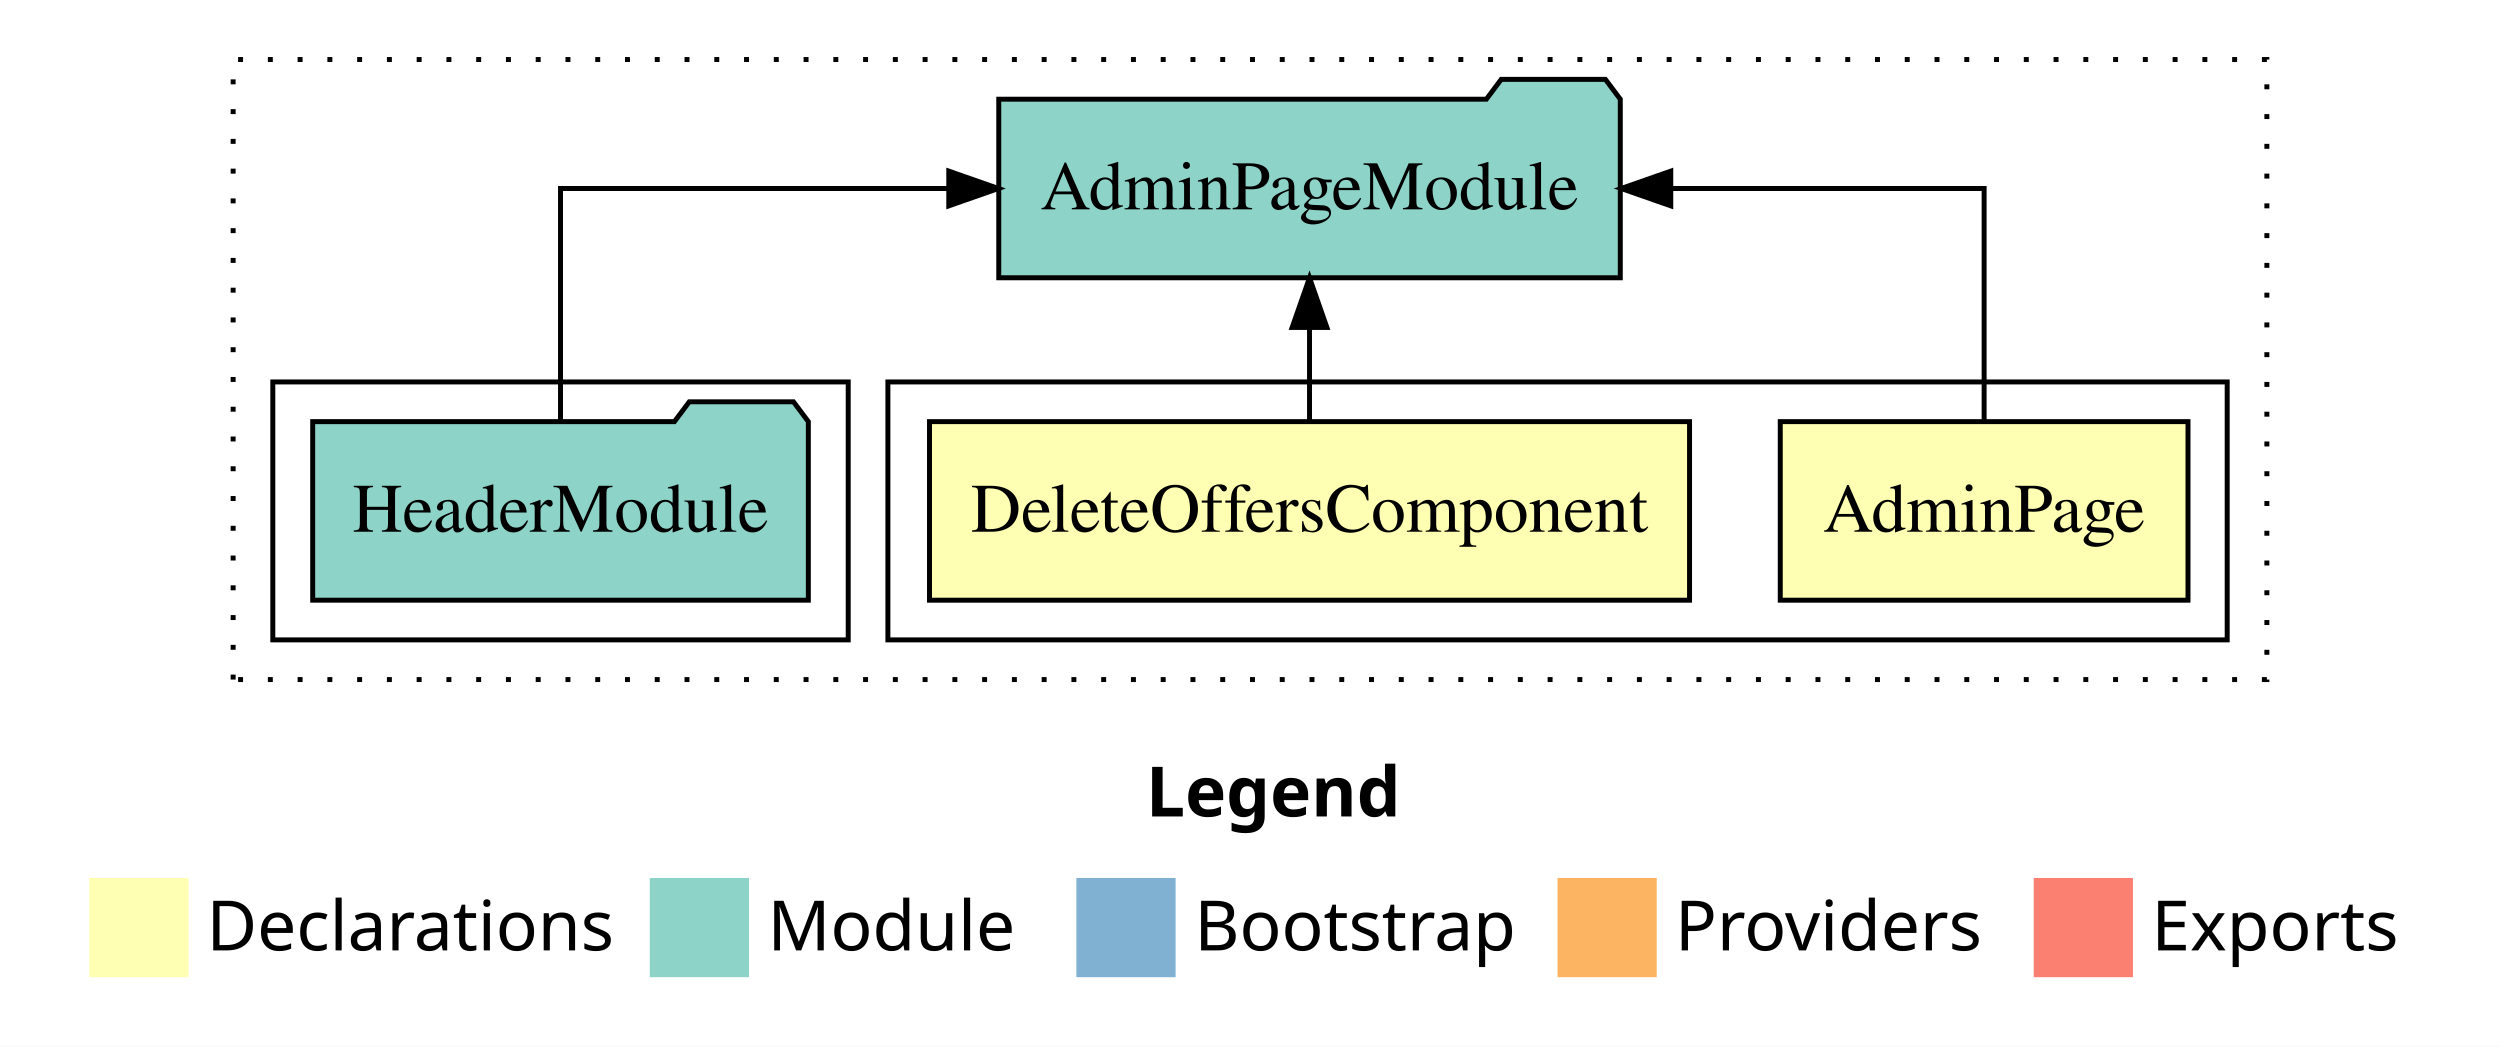
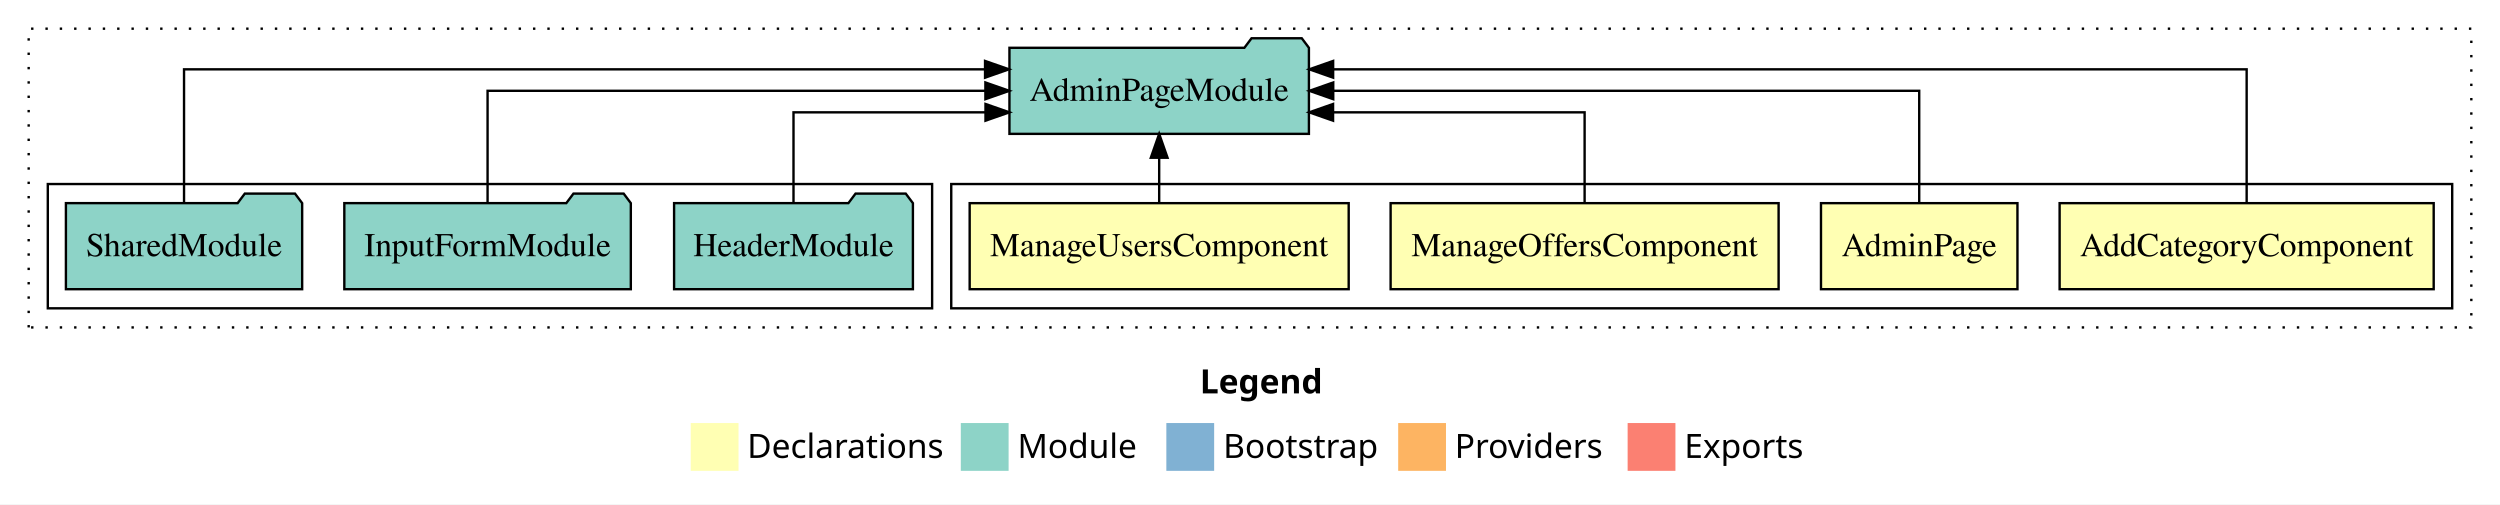
- <svg xmlns="http://www.w3.org/2000/svg" width="504pt" height="211pt" viewBox="0.00 0.00 504.00 211.00">
+ <svg xmlns="http://www.w3.org/2000/svg" width="1046pt" height="211pt" viewBox="0.00 0.00 1046.00 211.00">
  <g id="graph0" class="graph" transform="scale(1 1) rotate(0) translate(4 207)">
-     <polygon fill="#ffffff" stroke="transparent" points="-4,4 -4,-207 500,-207 500,4 -4,4" />
-     <text text-anchor="start" x="227.009" y="-42.4" font-family="sans-serif" font-weight="bold" font-size="14.00" fill="#000000">Legend</text>
-     <polygon fill="#ffffb3" stroke="transparent" points="14,-10 14,-30 34,-30 34,-10 14,-10" />
-     <text text-anchor="start" x="37.629" y="-15.4" font-family="sans-serif" font-size="14.00" fill="#000000">  Declarations</text>
-     <polygon fill="#8dd3c7" stroke="transparent" points="127,-10 127,-30 147,-30 147,-10 127,-10" />
-     <text text-anchor="start" x="150.725" y="-15.4" font-family="sans-serif" font-size="14.00" fill="#000000">  Module</text>
-     <polygon fill="#80b1d3" stroke="transparent" points="213,-10 213,-30 233,-30 233,-10 213,-10" />
-     <text text-anchor="start" x="236.781" y="-15.4" font-family="sans-serif" font-size="14.00" fill="#000000">  Bootstrap</text>
-     <polygon fill="#fdb462" stroke="transparent" points="310,-10 310,-30 330,-30 330,-10 310,-10" />
-     <text text-anchor="start" x="333.673" y="-15.4" font-family="sans-serif" font-size="14.00" fill="#000000">  Providers</text>
-     <polygon fill="#fb8072" stroke="transparent" points="406,-10 406,-30 426,-30 426,-10 406,-10" />
-     <text text-anchor="start" x="429.726" y="-15.4" font-family="sans-serif" font-size="14.00" fill="#000000">  Exports</text>
+     <polygon fill="#ffffff" stroke="transparent" points="-4,4 -4,-207 1042,-207 1042,4 -4,4" />
+     <text text-anchor="start" x="498.009" y="-42.4" font-family="sans-serif" font-weight="bold" font-size="14.00" fill="#000000">Legend</text>
+     <polygon fill="#ffffb3" stroke="transparent" points="285,-10 285,-30 305,-30 305,-10 285,-10" />
+     <text text-anchor="start" x="308.629" y="-15.4" font-family="sans-serif" font-size="14.00" fill="#000000">  Declarations</text>
+     <polygon fill="#8dd3c7" stroke="transparent" points="398,-10 398,-30 418,-30 418,-10 398,-10" />
+     <text text-anchor="start" x="421.725" y="-15.4" font-family="sans-serif" font-size="14.00" fill="#000000">  Module</text>
+     <polygon fill="#80b1d3" stroke="transparent" points="484,-10 484,-30 504,-30 504,-10 484,-10" />
+     <text text-anchor="start" x="507.781" y="-15.4" font-family="sans-serif" font-size="14.00" fill="#000000">  Bootstrap</text>
+     <polygon fill="#fdb462" stroke="transparent" points="581,-10 581,-30 601,-30 601,-10 581,-10" />
+     <text text-anchor="start" x="604.673" y="-15.4" font-family="sans-serif" font-size="14.00" fill="#000000">  Providers</text>
+     <polygon fill="#fb8072" stroke="transparent" points="677,-10 677,-30 697,-30 697,-10 677,-10" />
+     <text text-anchor="start" x="700.726" y="-15.4" font-family="sans-serif" font-size="14.00" fill="#000000">  Exports</text>
    <g id="clust1" class="cluster">
-       <polygon fill="none" stroke="#000000" stroke-dasharray="1,5" points="43,-70 43,-195 453,-195 453,-70 43,-70" />
+       <polygon fill="none" stroke="#000000" stroke-dasharray="1,5" points="8,-70 8,-195 1030,-195 1030,-70 8,-70" />
    </g>
    <g id="clust2" class="cluster">
-       <polygon fill="none" stroke="#000000" points="175,-78 175,-130 445,-130 445,-78 175,-78" />
+       <polygon fill="none" stroke="#000000" points="394,-78 394,-130 1022,-130 1022,-78 394,-78" />
    </g>
-     <g id="clust5" class="cluster">
-       <polygon fill="none" stroke="#000000" points="51,-78 51,-130 167,-130 167,-78 51,-78" />
+     <g id="clust7" class="cluster">
+       <polygon fill="none" stroke="#000000" points="16,-78 16,-130 386,-130 386,-78 16,-78" />
    </g>
    <g id="node1" class="node">
-       <polygon fill="#ffffb3" stroke="#000000" points="437.1,-122 354.9,-122 354.9,-86 437.1,-86 437.1,-122" />
-       <text text-anchor="middle" x="396" y="-99.8" font-family="Times,serif" font-size="14.00" fill="#000000">AdminPage</text>
+       <polygon fill="#ffffb3" stroke="#000000" points="1014.256,-122 857.744,-122 857.744,-86 1014.256,-86 1014.256,-122" />
+       <text text-anchor="middle" x="936" y="-99.8" font-family="Times,serif" font-size="14.00" fill="#000000">AddCategoryComponent</text>
+     </g>
+     <g id="node5" class="node">
+       <polygon fill="#8dd3c7" stroke="#000000" points="543.65,-187 540.65,-191 519.65,-191 516.65,-187 418.35,-187 418.35,-151 543.65,-151 543.65,-187" />
+       <text text-anchor="middle" x="481" y="-164.8" font-family="Times,serif" font-size="14.00" fill="#000000">AdminPageModule</text>
+     </g>
+     <g id="edge1" class="edge">
+       <path fill="none" stroke="#000000" d="M936,-122.292C936,-144.206 936,-178 936,-178 936,-178 553.788,-178 553.788,-178" />
+       <polygon fill="#000000" stroke="#000000" points="553.788,-174.5 543.788,-178 553.788,-181.5 553.788,-174.5" />
+     </g>
+     <g id="node2" class="node">
+       <polygon fill="#ffffb3" stroke="#000000" points="840.1,-122 757.9,-122 757.9,-86 840.1,-86 840.1,-122" />
+       <text text-anchor="middle" x="799" y="-99.8" font-family="Times,serif" font-size="14.00" fill="#000000">AdminPage</text>
+     </g>
+     <g id="edge2" class="edge">
+       <path fill="none" stroke="#000000" d="M799,-122.106C799,-141.339 799,-169 799,-169 799,-169 553.827,-169 553.827,-169" />
+       <polygon fill="#000000" stroke="#000000" points="553.827,-165.5 543.827,-169 553.827,-172.5 553.827,-165.5" />
    </g>
    <g id="node3" class="node">
-       <polygon fill="#8dd3c7" stroke="#000000" points="322.65,-187 319.65,-191 298.65,-191 295.65,-187 197.35,-187 197.35,-151 322.65,-151 322.65,-187" />
-       <text text-anchor="middle" x="260" y="-164.8" font-family="Times,serif" font-size="14.00" fill="#000000">AdminPageModule</text>
+       <polygon fill="#ffffb3" stroke="#000000" points="740.168,-122 577.832,-122 577.832,-86 740.168,-86 740.168,-122" />
+       <text text-anchor="middle" x="659" y="-99.8" font-family="Times,serif" font-size="14.00" fill="#000000">ManageOffersComponent</text>
    </g>
-     <g id="edge1" class="edge">
-       <path fill="none" stroke="#000000" d="M396,-122.106C396,-141.339 396,-169 396,-169 396,-169 332.825,-169 332.825,-169" />
-       <polygon fill="#000000" stroke="#000000" points="332.825,-165.5 322.825,-169 332.825,-172.5 332.825,-165.5" />
-     </g>
-     <g id="node2" class="node">
-       <polygon fill="#ffffb3" stroke="#000000" points="336.612,-122 183.388,-122 183.388,-86 336.612,-86 336.612,-122" />
-       <text text-anchor="middle" x="260" y="-99.8" font-family="Times,serif" font-size="14.00" fill="#000000">DeleteOffersComponent</text>
-     </g>
-     <g id="edge2" class="edge">
-       <path fill="none" stroke="#000000" d="M260,-122.106C260,-122.106 260,-140.991 260,-140.991" />
-       <polygon fill="#000000" stroke="#000000" points="256.5,-140.991 260,-150.991 263.5,-140.991 256.5,-140.991" />
+     <g id="edge3" class="edge">
+       <path fill="none" stroke="#000000" d="M659,-122.027C659,-138.398 659,-160 659,-160 659,-160 553.756,-160 553.756,-160" />
+       <polygon fill="#000000" stroke="#000000" points="553.756,-156.5 543.756,-160 553.756,-163.5 553.756,-156.5" />
    </g>
    <g id="node4" class="node">
-       <polygon fill="#8dd3c7" stroke="#000000" points="158.961,-122 155.961,-126 134.961,-126 131.961,-122 59.039,-122 59.039,-86 158.961,-86 158.961,-122" />
-       <text text-anchor="middle" x="109" y="-99.8" font-family="Times,serif" font-size="14.00" fill="#000000">HeaderModule</text>
+       <polygon fill="#ffffb3" stroke="#000000" points="560.292,-122 401.708,-122 401.708,-86 560.292,-86 560.292,-122" />
+       <text text-anchor="middle" x="481" y="-99.8" font-family="Times,serif" font-size="14.00" fill="#000000">ManageUsersComponent</text>
    </g>
-     <g id="edge3" class="edge">
-       <path fill="none" stroke="#000000" d="M109,-122.106C109,-141.339 109,-169 109,-169 109,-169 187.274,-169 187.274,-169" />
-       <polygon fill="#000000" stroke="#000000" points="187.274,-172.5 197.274,-169 187.274,-165.5 187.274,-172.5" />
+     <g id="edge4" class="edge">
+       <path fill="none" stroke="#000000" d="M481,-122.106C481,-122.106 481,-140.991 481,-140.991" />
+       <polygon fill="#000000" stroke="#000000" points="477.5,-140.991 481,-150.991 484.5,-140.991 477.5,-140.991" />
+     </g>
+     <g id="node6" class="node">
+       <polygon fill="#8dd3c7" stroke="#000000" points="377.961,-122 374.961,-126 353.961,-126 350.961,-122 278.039,-122 278.039,-86 377.961,-86 377.961,-122" />
+       <text text-anchor="middle" x="328" y="-99.8" font-family="Times,serif" font-size="14.00" fill="#000000">HeaderModule</text>
+     </g>
+     <g id="edge5" class="edge">
+       <path fill="none" stroke="#000000" d="M328,-122.027C328,-138.398 328,-160 328,-160 328,-160 408.328,-160 408.328,-160" />
+       <polygon fill="#000000" stroke="#000000" points="408.328,-163.5 418.328,-160 408.328,-156.5 408.328,-163.5" />
+     </g>
+     <g id="node7" class="node">
+       <polygon fill="#8dd3c7" stroke="#000000" points="259.936,-122 256.936,-126 235.936,-126 232.936,-122 140.064,-122 140.064,-86 259.936,-86 259.936,-122" />
+       <text text-anchor="middle" x="200" y="-99.8" font-family="Times,serif" font-size="14.00" fill="#000000">InputFormModule</text>
+     </g>
+     <g id="edge6" class="edge">
+       <path fill="none" stroke="#000000" d="M200,-122.106C200,-141.339 200,-169 200,-169 200,-169 408.288,-169 408.288,-169" />
+       <polygon fill="#000000" stroke="#000000" points="408.288,-172.5 418.288,-169 408.288,-165.5 408.288,-172.5" />
+     </g>
+     <g id="node8" class="node">
+       <polygon fill="#8dd3c7" stroke="#000000" points="122.423,-122 119.423,-126 98.423,-126 95.423,-122 23.577,-122 23.577,-86 122.423,-86 122.423,-122" />
+       <text text-anchor="middle" x="73" y="-99.8" font-family="Times,serif" font-size="14.00" fill="#000000">SharedModule</text>
+     </g>
+     <g id="edge7" class="edge">
+       <path fill="none" stroke="#000000" d="M73,-122.292C73,-144.206 73,-178 73,-178 73,-178 408.144,-178 408.144,-178" />
+       <polygon fill="#000000" stroke="#000000" points="408.144,-181.5 418.144,-178 408.144,-174.5 408.144,-181.5" />
    </g>
  </g>
</svg>
